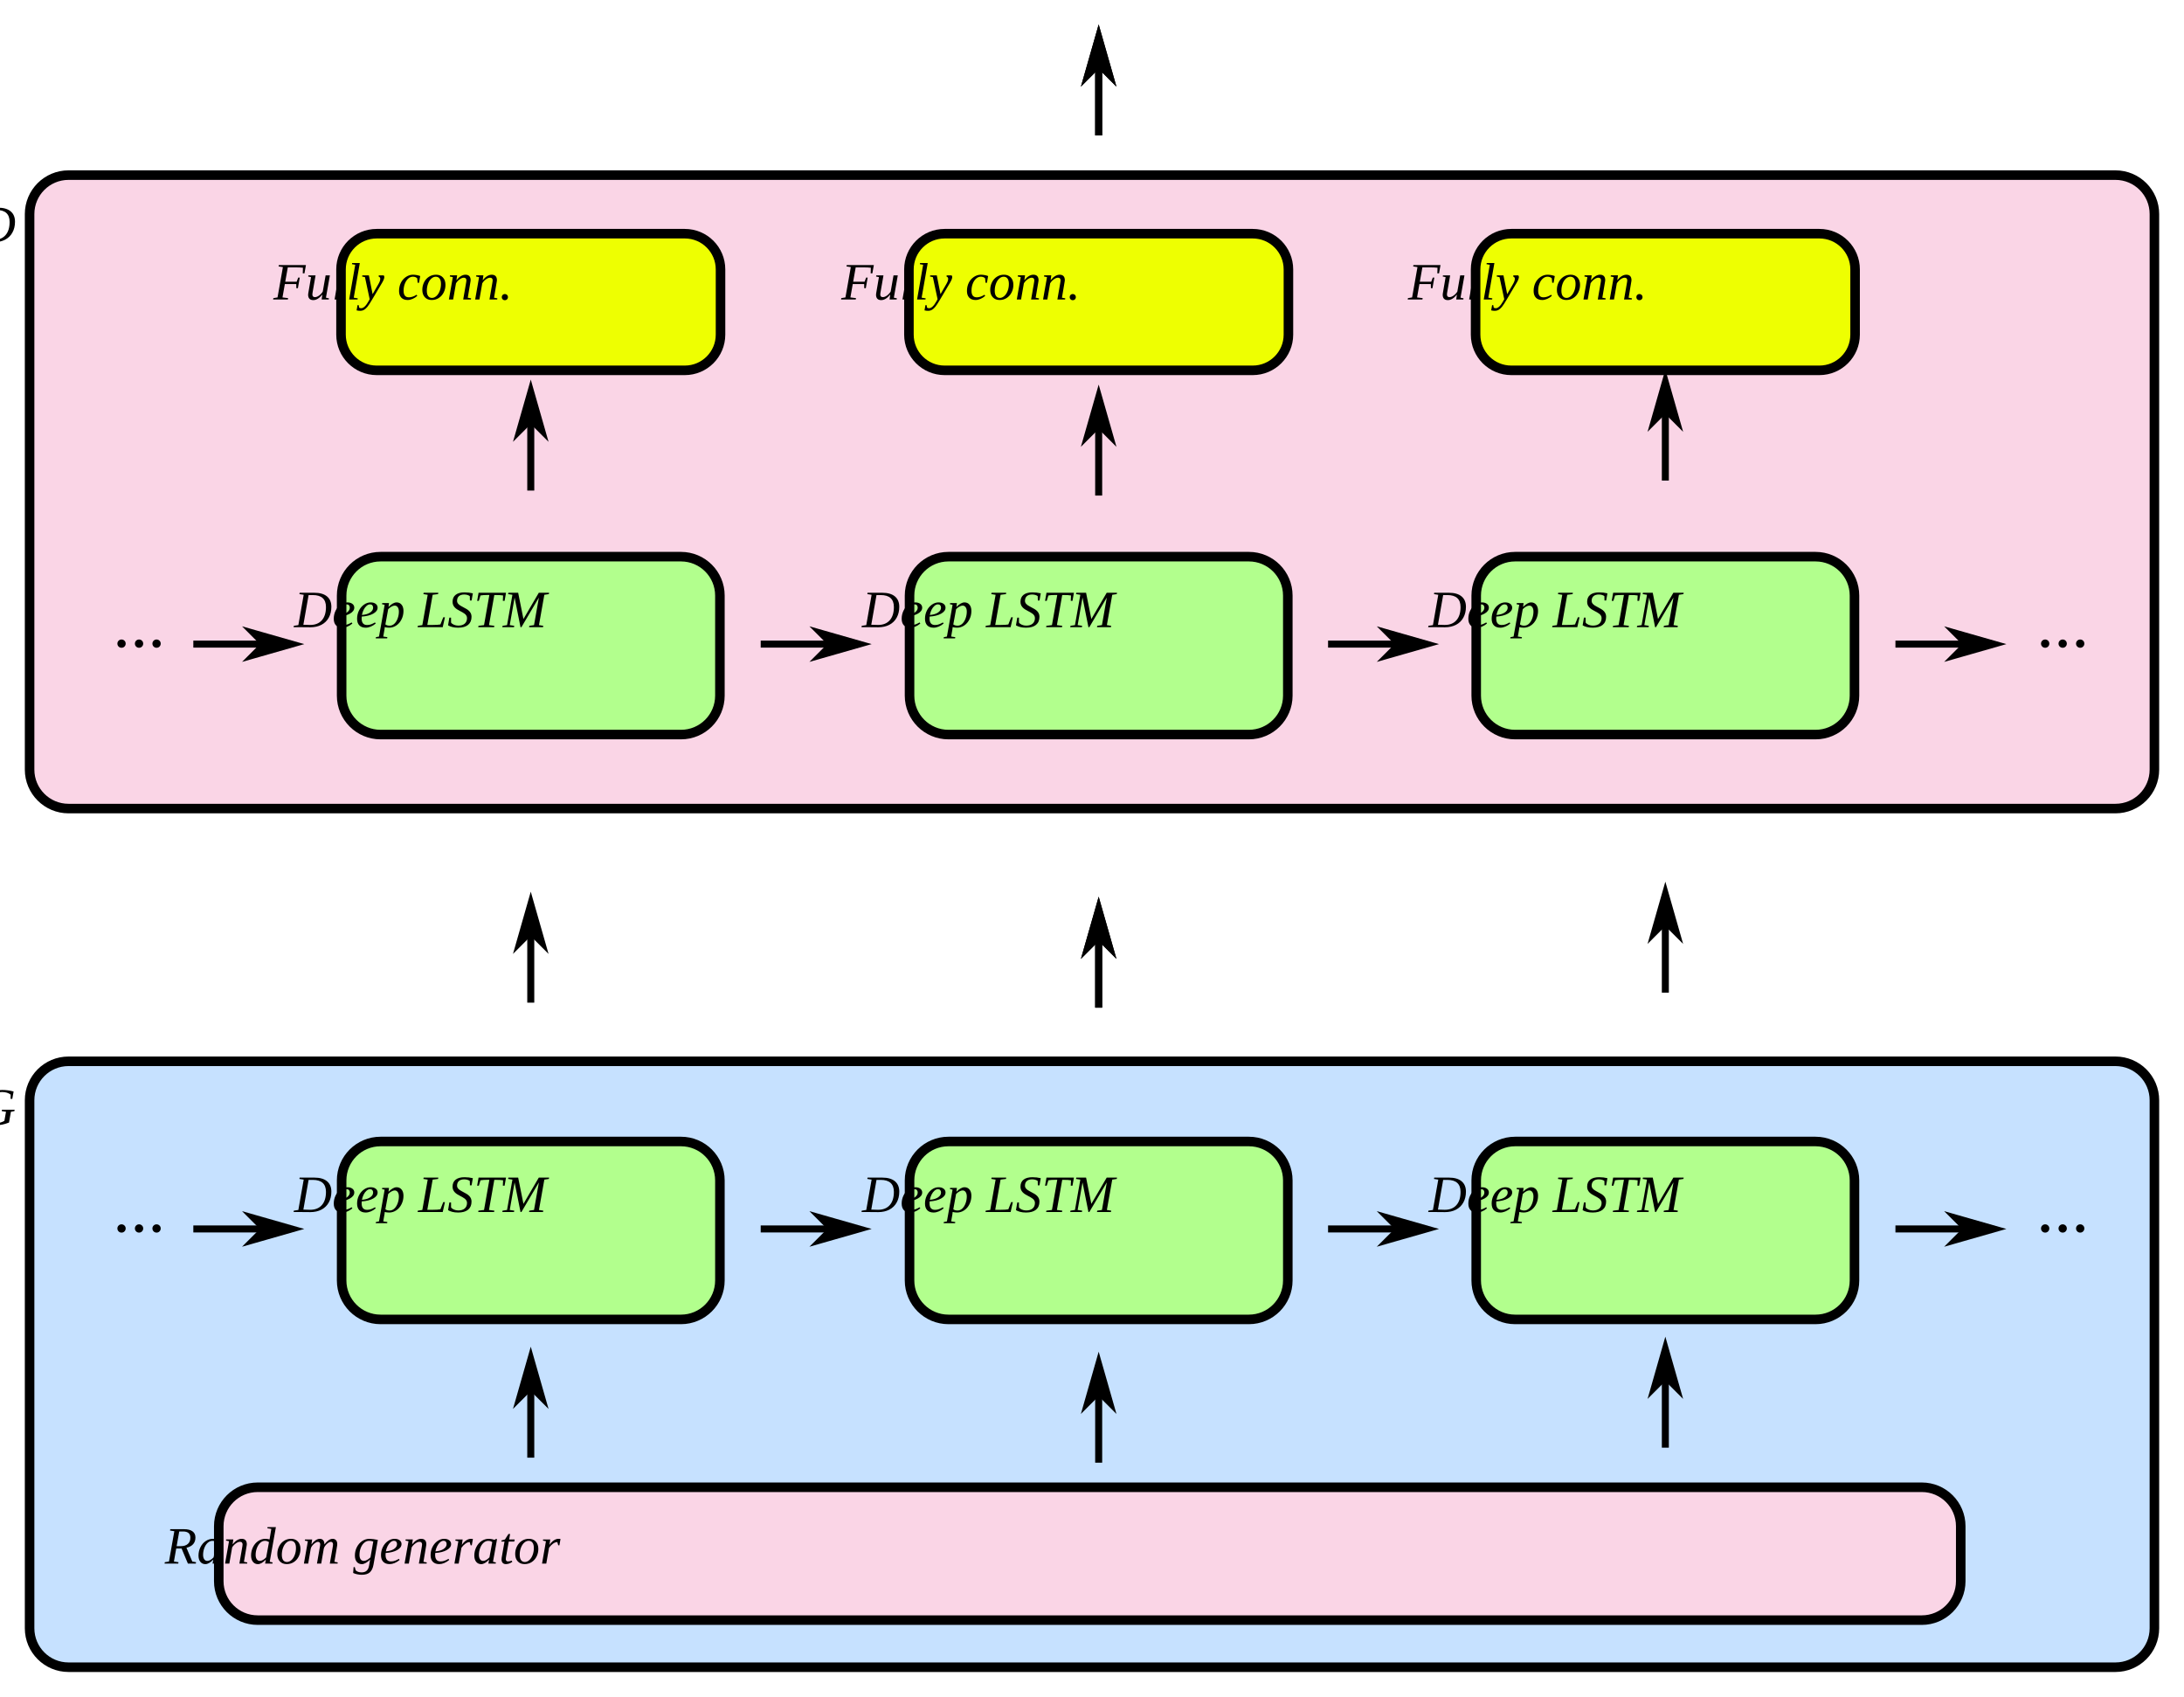
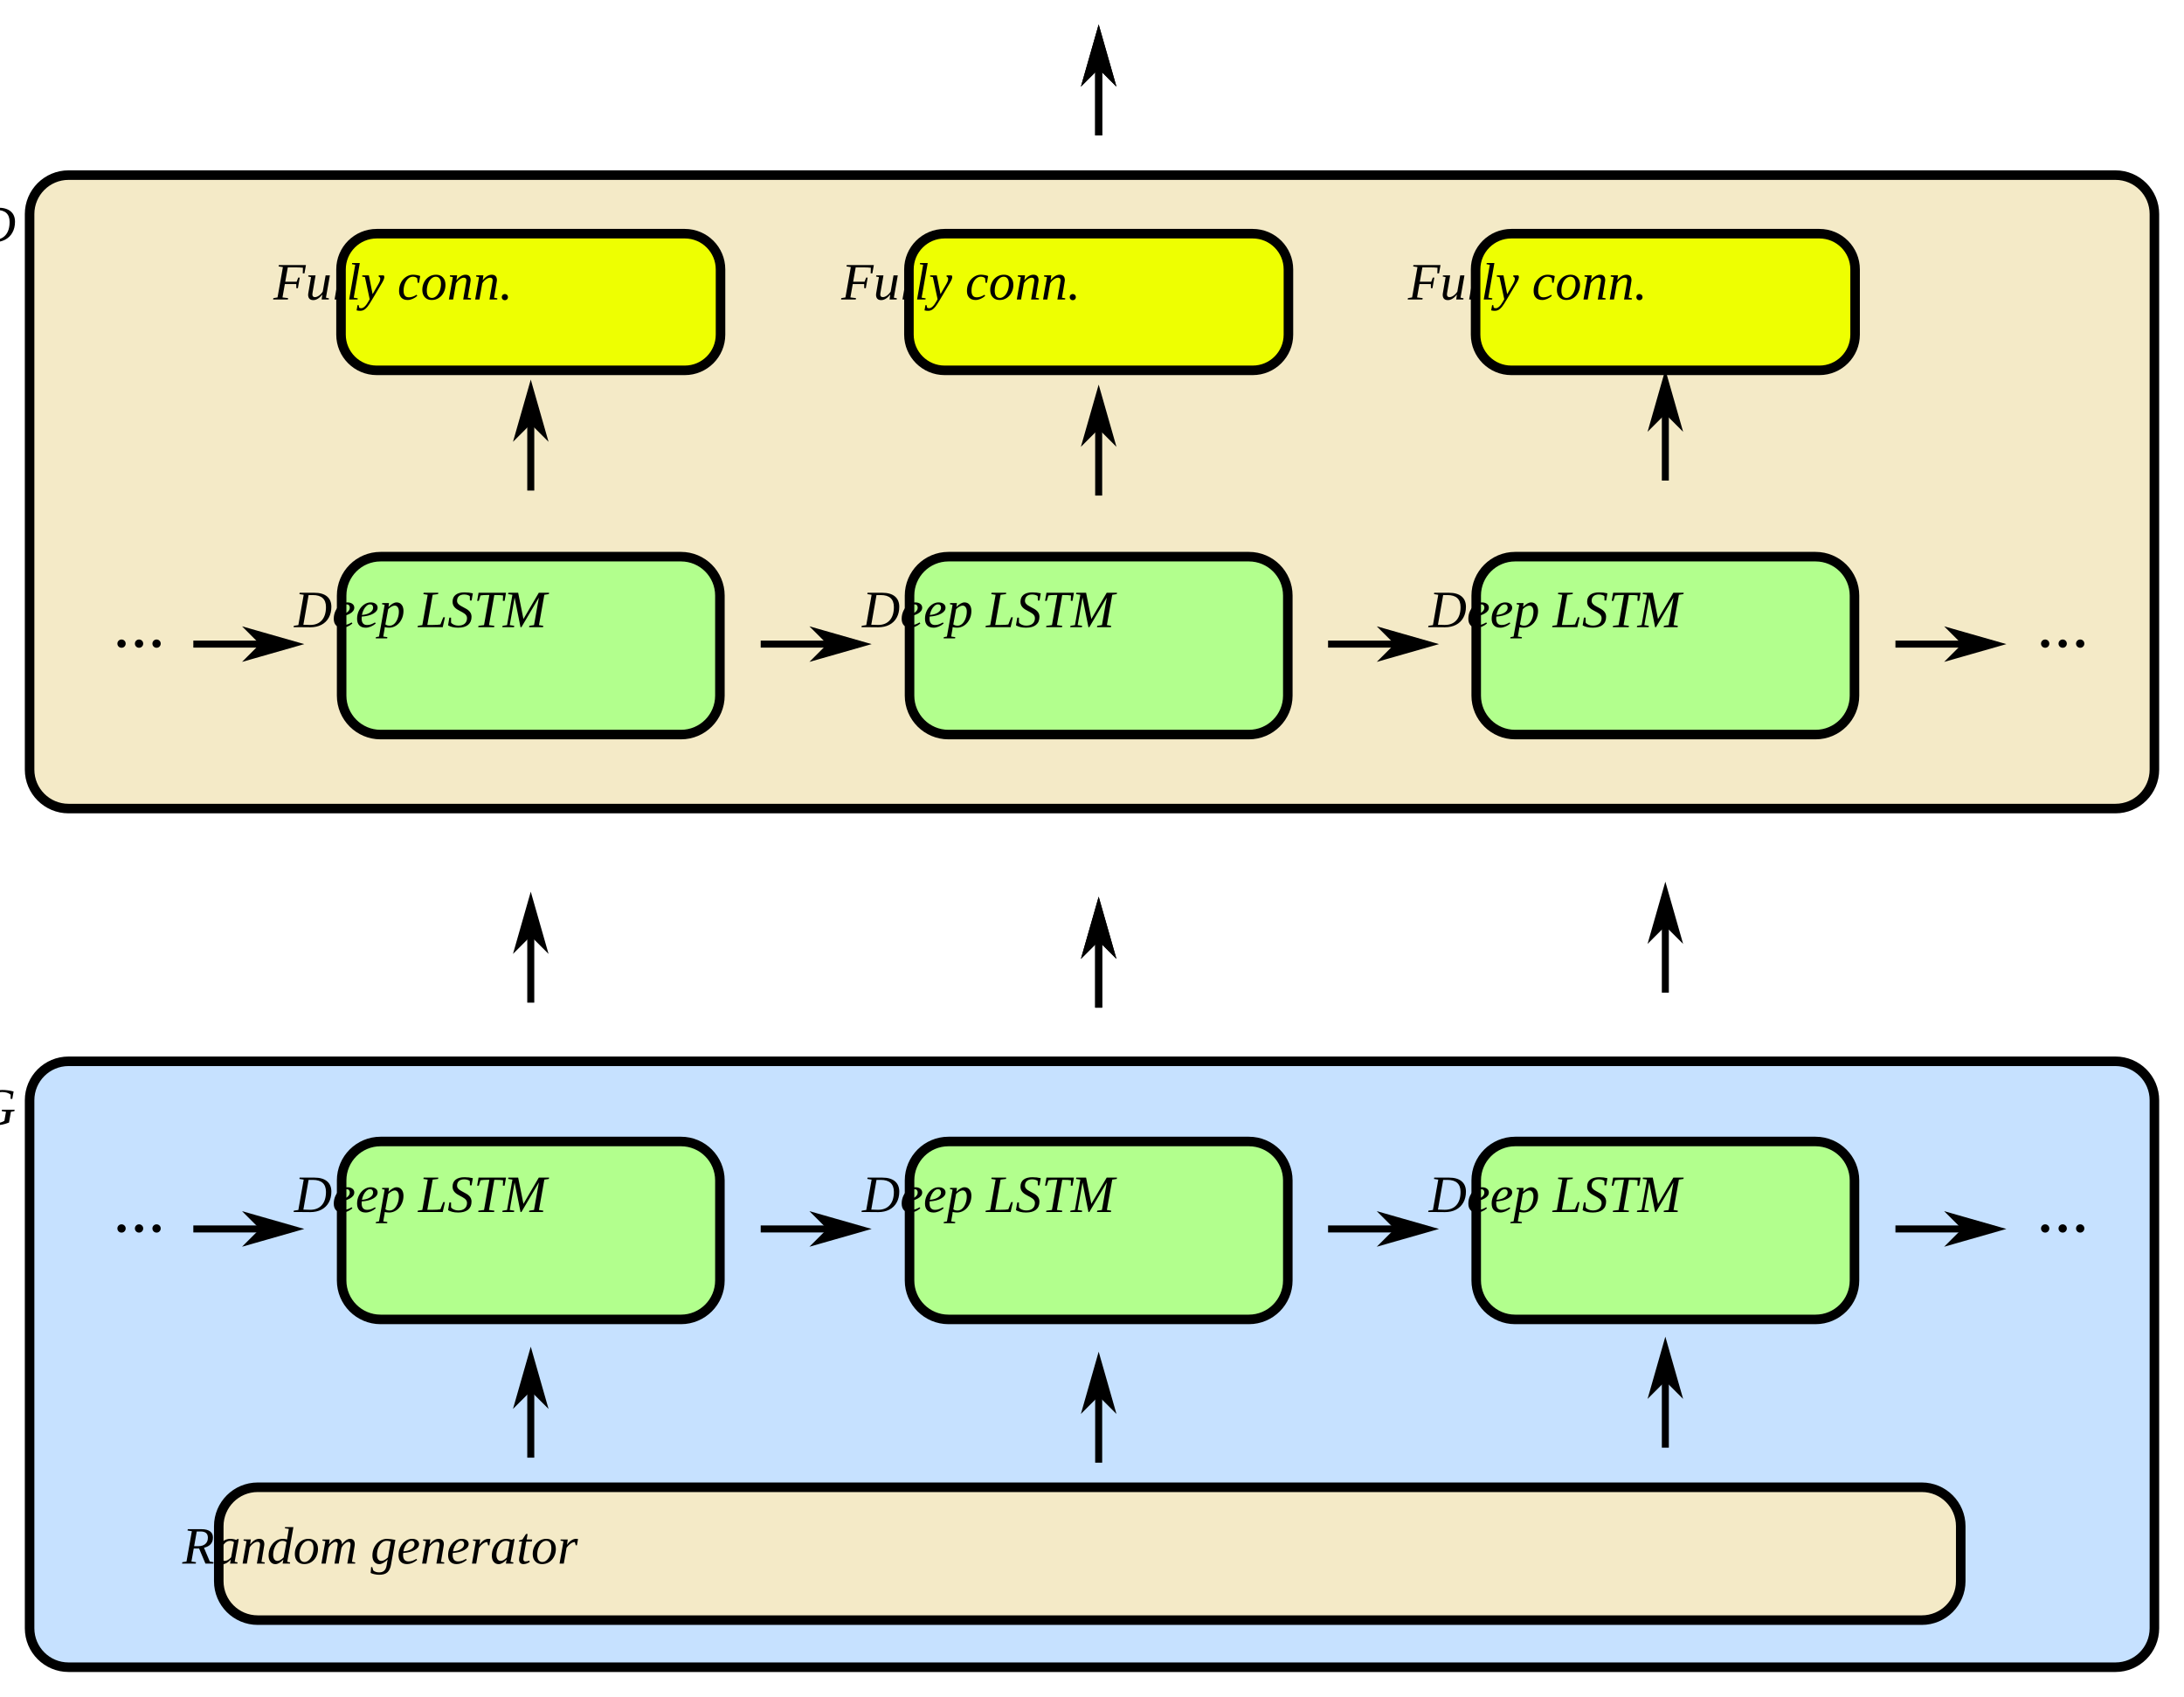
<svg xmlns="http://www.w3.org/2000/svg" width="351.903mm" height="273.329mm" viewBox="0 0 1246.9 968.488" id="svg7037" version="1.1">
  <defs id="defs7039">
    <marker style="overflow:visible" id="marker7081" refX="0" refY="0" orient="auto">
      <path transform="matrix(-0.4,0,0,-0.4,-4,0)" style="fill:#000000;fill-opacity:1;fill-rule:evenodd;stroke:#000000;stroke-width:1pt;stroke-opacity:1" d="M 0,0 5,-5 -12.5,0 5,5 0,0 Z" id="path7083" />
    </marker>
    <marker style="overflow:visible" id="marker6999" refX="0" refY="0" orient="auto">
      <path transform="matrix(-0.4,0,0,-0.4,-4,0)" style="fill:#000000;fill-opacity:1;fill-rule:evenodd;stroke:#000000;stroke-width:1pt;stroke-opacity:1" d="M 0,0 5,-5 -12.5,0 5,5 0,0 Z" id="path7001" />
    </marker>
    <marker orient="auto" refY="0" refX="0" id="marker9947" style="overflow:visible">
      <path id="path9949" d="M 0,0 5,-5 -12.5,0 5,5 0,0 Z" style="fill:#000000;fill-opacity:1;fill-rule:evenodd;stroke:#000000;stroke-width:1pt;stroke-opacity:1" transform="matrix(-0.4,0,0,-0.4,-4,0)" />
    </marker>
    <marker orient="auto" refY="0" refX="0" id="Arrow1Lend" style="overflow:visible">
      <path id="path7602" d="M 0,0 5,-5 -12.5,0 5,5 0,0 Z" style="fill:#000000;fill-opacity:1;fill-rule:evenodd;stroke:#000000;stroke-width:1pt;stroke-opacity:1" transform="matrix(-0.8,0,0,-0.8,-10,0)" />
    </marker>
    <marker orient="auto" refY="0" refX="0" id="Arrow1Mend-4" style="overflow:visible">
      <path id="path7608-1" d="M 0,0 5,-5 -12.5,0 5,5 0,0 Z" style="fill:#000000;fill-opacity:1;fill-rule:evenodd;stroke:#000000;stroke-width:1pt;stroke-opacity:1" transform="matrix(-0.4,0,0,-0.4,-4,0)" />
    </marker>
    <marker orient="auto" refY="0" refX="0" id="Arrow1Mend-4-7" style="overflow:visible">
      <path id="path7608-1-3" d="M 0,0 5,-5 -12.5,0 5,5 0,0 Z" style="fill:#000000;fill-opacity:1;fill-rule:evenodd;stroke:#000000;stroke-width:1pt;stroke-opacity:1" transform="matrix(-0.4,0,0,-0.4,-4,0)" />
    </marker>
    <marker orient="auto" refY="0" refX="0" id="Arrow1Mend-4-0" style="overflow:visible">
      <path id="path7608-1-7" d="M 0,0 5,-5 -12.5,0 5,5 0,0 Z" style="fill:#000000;fill-opacity:1;fill-rule:evenodd;stroke:#000000;stroke-width:1pt;stroke-opacity:1" transform="matrix(-0.4,0,0,-0.4,-4,0)" />
    </marker>
    <marker style="overflow:visible" id="marker8403-5" refX="0" refY="0" orient="auto">
      <path transform="matrix(-0.4,0,0,-0.4,-4,0)" style="fill:#000000;fill-opacity:1;fill-rule:evenodd;stroke:#000000;stroke-width:1pt;stroke-opacity:1" d="M 0,0 5,-5 -12.5,0 5,5 0,0 Z" id="path8405-8" />
    </marker>
    <marker orient="auto" refY="0" refX="0" id="Arrow1Mend-4-7-0" style="overflow:visible">
      <path id="path7608-1-3-1" d="M 0,0 5,-5 -12.5,0 5,5 0,0 Z" style="fill:#000000;fill-opacity:1;fill-rule:evenodd;stroke:#000000;stroke-width:1pt;stroke-opacity:1" transform="matrix(-0.4,0,0,-0.4,-4,0)" />
    </marker>
    <marker style="overflow:visible" id="marker8905-1" refX="0" refY="0" orient="auto">
      <path transform="matrix(-0.4,0,0,-0.4,-4,0)" style="fill:#000000;fill-opacity:1;fill-rule:evenodd;stroke:#000000;stroke-width:1pt;stroke-opacity:1" d="M 0,0 5,-5 -12.5,0 5,5 0,0 Z" id="path8907-2" />
    </marker>
    <marker style="overflow:visible" id="marker8905-7" refX="0" refY="0" orient="auto">
      <path transform="matrix(-0.4,0,0,-0.4,-4,0)" style="fill:#000000;fill-opacity:1;fill-rule:evenodd;stroke:#000000;stroke-width:1pt;stroke-opacity:1" d="M 0,0 5,-5 -12.5,0 5,5 0,0 Z" id="path8907-4" />
    </marker>
    <marker style="overflow:visible" id="marker9363-9" refX="0" refY="0" orient="auto">
      <path transform="matrix(-0.4,0,0,-0.4,-4,0)" style="fill:#000000;fill-opacity:1;fill-rule:evenodd;stroke:#000000;stroke-width:1pt;stroke-opacity:1" d="M 0,0 5,-5 -12.5,0 5,5 0,0 Z" id="path9365-6" />
    </marker>
    <marker style="overflow:visible" id="marker7081-0" refX="0" refY="0" orient="auto">
      <path transform="matrix(-0.4,0,0,-0.4,-4,0)" style="fill:#000000;fill-opacity:1;fill-rule:evenodd;stroke:#000000;stroke-width:1pt;stroke-opacity:1" d="M 0,0 5,-5 -12.5,0 5,5 0,0 Z" id="path7083-3" />
    </marker>
    <marker style="overflow:visible" id="marker7081-4" refX="0" refY="0" orient="auto">
      <path transform="matrix(-0.4,0,0,-0.4,-4,0)" style="fill:#000000;fill-opacity:1;fill-rule:evenodd;stroke:#000000;stroke-width:1pt;stroke-opacity:1" d="M 0,0 5,-5 -12.5,0 5,5 0,0 Z" id="path7083-4" />
    </marker>
    <marker style="overflow:visible" id="marker7081-47" refX="0" refY="0" orient="auto">
      <path transform="matrix(-0.4,0,0,-0.4,-4,0)" style="fill:#000000;fill-opacity:1;fill-rule:evenodd;stroke:#000000;stroke-width:1pt;stroke-opacity:1" d="M 0,0 5,-5 -12.5,0 5,5 0,0 Z" id="path7083-6" />
    </marker>
    <marker style="overflow:visible" id="marker7081-1" refX="0" refY="0" orient="auto">
      <path transform="matrix(-0.4,0,0,-0.4,-4,0)" style="fill:#000000;fill-opacity:1;fill-rule:evenodd;stroke:#000000;stroke-width:1pt;stroke-opacity:1" d="M 0,0 5,-5 -12.5,0 5,5 0,0 Z" id="path7083-7" />
    </marker>
    <marker style="overflow:visible" id="marker7081-9" refX="0" refY="0" orient="auto">
      <path transform="matrix(-0.4,0,0,-0.4,-4,0)" style="fill:#000000;fill-opacity:1;fill-rule:evenodd;stroke:#000000;stroke-width:1pt;stroke-opacity:1" d="M 0,0 5,-5 -12.5,0 5,5 0,0 Z" id="path7083-62" />
    </marker>
    <marker style="overflow:visible" id="marker7081-7" refX="0" refY="0" orient="auto">
      <path transform="matrix(-0.4,0,0,-0.4,-4,0)" style="fill:#000000;fill-opacity:1;fill-rule:evenodd;stroke:#000000;stroke-width:1pt;stroke-opacity:1" d="M 0,0 5,-5 -12.5,0 5,5 0,0 Z" id="path7083-8" />
    </marker>
    <marker style="overflow:visible" id="marker7081-41" refX="0" refY="0" orient="auto">
      <path transform="matrix(-0.4,0,0,-0.4,-4,0)" style="fill:#000000;fill-opacity:1;fill-rule:evenodd;stroke:#000000;stroke-width:1pt;stroke-opacity:1" d="M 0,0 5,-5 -12.5,0 5,5 0,0 Z" id="path7083-85" />
    </marker>
    <marker style="overflow:visible" id="marker7081-41-7" refX="0" refY="0" orient="auto">
      <path transform="matrix(-0.4,0,0,-0.4,-4,0)" style="fill:#000000;fill-opacity:1;fill-rule:evenodd;stroke:#000000;stroke-width:1pt;stroke-opacity:1" d="M 0,0 5,-5 -12.5,0 5,5 0,0 Z" id="path7083-85-5" />
    </marker>
    <marker style="overflow:visible" id="marker7081-1-3" refX="0" refY="0" orient="auto">
      <path transform="matrix(-0.4,0,0,-0.4,-4,0)" style="fill:#000000;fill-opacity:1;fill-rule:evenodd;stroke:#000000;stroke-width:1pt;stroke-opacity:1" d="M 0,0 5,-5 -12.5,0 5,5 0,0 Z" id="path7083-7-8" />
    </marker>
    <marker style="overflow:visible" id="marker7081-47-8" refX="0" refY="0" orient="auto">
      <path transform="matrix(-0.4,0,0,-0.4,-4,0)" style="fill:#000000;fill-opacity:1;fill-rule:evenodd;stroke:#000000;stroke-width:1pt;stroke-opacity:1" d="M 0,0 5,-5 -12.5,0 5,5 0,0 Z" id="path7083-6-3" />
    </marker>
    <marker style="overflow:visible" id="marker7081-4-1" refX="0" refY="0" orient="auto">
      <path transform="matrix(-0.4,0,0,-0.4,-4,0)" style="fill:#000000;fill-opacity:1;fill-rule:evenodd;stroke:#000000;stroke-width:1pt;stroke-opacity:1" d="M 0,0 5,-5 -12.5,0 5,5 0,0 Z" id="path7083-4-8" />
    </marker>
    <marker style="overflow:visible" id="marker7081-41-3" refX="0" refY="0" orient="auto">
      <path transform="matrix(-0.4,0,0,-0.4,-4,0)" style="fill:#000000;fill-opacity:1;fill-rule:evenodd;stroke:#000000;stroke-width:1pt;stroke-opacity:1" d="M 0,0 5,-5 -12.5,0 5,5 0,0 Z" id="path7083-85-3" />
    </marker>
    <marker style="overflow:visible" id="marker7081-1-8" refX="0" refY="0" orient="auto">
      <path transform="matrix(-0.4,0,0,-0.4,-4,0)" style="fill:#000000;fill-opacity:1;fill-rule:evenodd;stroke:#000000;stroke-width:1pt;stroke-opacity:1" d="M 0,0 5,-5 -12.5,0 5,5 0,0 Z" id="path7083-7-6" />
    </marker>
    <marker style="overflow:visible" id="marker7081-47-0" refX="0" refY="0" orient="auto">
      <path transform="matrix(-0.4,0,0,-0.4,-4,0)" style="fill:#000000;fill-opacity:1;fill-rule:evenodd;stroke:#000000;stroke-width:1pt;stroke-opacity:1" d="M 0,0 5,-5 -12.5,0 5,5 0,0 Z" id="path7083-6-4" />
    </marker>
    <marker style="overflow:visible" id="marker7081-4-8" refX="0" refY="0" orient="auto">
      <path transform="matrix(-0.4,0,0,-0.4,-4,0)" style="fill:#000000;fill-opacity:1;fill-rule:evenodd;stroke:#000000;stroke-width:1pt;stroke-opacity:1" d="M 0,0 5,-5 -12.5,0 5,5 0,0 Z" id="path7083-4-88" />
    </marker>
    <marker style="overflow:visible" id="marker7081-3" refX="0" refY="0" orient="auto">
      <path transform="matrix(-0.4,0,0,-0.4,-4,0)" style="fill:#000000;fill-opacity:1;fill-rule:evenodd;stroke:#000000;stroke-width:1pt;stroke-opacity:1" d="M 0,0 5,-5 -12.5,0 5,5 0,0 Z" id="path7083-0" />
    </marker>
    <marker style="overflow:visible" id="marker7081-92" refX="0" refY="0" orient="auto">
      <path transform="matrix(-0.4,0,0,-0.4,-4,0)" style="fill:#000000;fill-opacity:1;fill-rule:evenodd;stroke:#000000;stroke-width:1pt;stroke-opacity:1" d="M 0,0 5,-5 -12.5,0 5,5 0,0 Z" id="path7083-5" />
    </marker>
    <marker style="overflow:visible" id="marker7081-5" refX="0" refY="0" orient="auto">
      <path transform="matrix(-0.4,0,0,-0.4,-4,0)" style="fill:#000000;fill-opacity:1;fill-rule:evenodd;stroke:#000000;stroke-width:1pt;stroke-opacity:1" d="M 0,0 5,-5 -12.5,0 5,5 0,0 Z" id="path7083-9" />
    </marker>
    <marker style="overflow:visible" id="marker7081-5-9" refX="0" refY="0" orient="auto">
      <path transform="matrix(-0.4,0,0,-0.4,-4,0)" style="fill:#000000;fill-opacity:1;fill-rule:evenodd;stroke:#000000;stroke-width:1pt;stroke-opacity:1" d="M 0,0 5,-5 -12.5,0 5,5 0,0 Z" id="path7083-9-2" />
    </marker>
    <marker style="overflow:visible" id="marker7081-41-4" refX="0" refY="0" orient="auto">
      <path transform="matrix(-0.4,0,0,-0.4,-4,0)" style="fill:#000000;fill-opacity:1;fill-rule:evenodd;stroke:#000000;stroke-width:1pt;stroke-opacity:1" d="M 0,0 5,-5 -12.5,0 5,5 0,0 Z" id="path7083-85-7" />
    </marker>
    <marker style="overflow:visible" id="marker7081-1-7" refX="0" refY="0" orient="auto">
      <path transform="matrix(-0.4,0,0,-0.4,-4,0)" style="fill:#000000;fill-opacity:1;fill-rule:evenodd;stroke:#000000;stroke-width:1pt;stroke-opacity:1" d="M 0,0 5,-5 -12.5,0 5,5 0,0 Z" id="path7083-7-5" />
    </marker>
    <marker style="overflow:visible" id="marker7081-47-4" refX="0" refY="0" orient="auto">
      <path transform="matrix(-0.4,0,0,-0.4,-4,0)" style="fill:#000000;fill-opacity:1;fill-rule:evenodd;stroke:#000000;stroke-width:1pt;stroke-opacity:1" d="M 0,0 5,-5 -12.5,0 5,5 0,0 Z" id="path7083-6-8" />
    </marker>
    <marker style="overflow:visible" id="marker7081-4-12" refX="0" refY="0" orient="auto">
      <path transform="matrix(-0.4,0,0,-0.4,-4,0)" style="fill:#000000;fill-opacity:1;fill-rule:evenodd;stroke:#000000;stroke-width:1pt;stroke-opacity:1" d="M 0,0 5,-5 -12.5,0 5,5 0,0 Z" id="path7083-4-89" />
    </marker>
    <marker style="overflow:visible" id="marker7081-4-1-3" refX="0" refY="0" orient="auto">
      <path transform="matrix(-0.4,0,0,-0.4,-4,0)" style="fill:#000000;fill-opacity:1;fill-rule:evenodd;stroke:#000000;stroke-width:1pt;stroke-opacity:1" d="M 0,0 5,-5 -12.5,0 5,5 0,0 Z" id="path7083-4-8-6" />
    </marker>
    <marker style="overflow:visible" id="marker7081-47-8-7" refX="0" refY="0" orient="auto">
      <path transform="matrix(-0.4,0,0,-0.4,-4,0)" style="fill:#000000;fill-opacity:1;fill-rule:evenodd;stroke:#000000;stroke-width:1pt;stroke-opacity:1" d="M 0,0 5,-5 -12.5,0 5,5 0,0 Z" id="path7083-6-3-5" />
    </marker>
    <marker style="overflow:visible" id="marker7081-1-3-3" refX="0" refY="0" orient="auto">
      <path transform="matrix(-0.4,0,0,-0.4,-4,0)" style="fill:#000000;fill-opacity:1;fill-rule:evenodd;stroke:#000000;stroke-width:1pt;stroke-opacity:1" d="M 0,0 5,-5 -12.5,0 5,5 0,0 Z" id="path7083-7-8-5" />
    </marker>
    <marker style="overflow:visible" id="marker7081-41-7-6" refX="0" refY="0" orient="auto">
      <path transform="matrix(-0.4,0,0,-0.4,-4,0)" style="fill:#000000;fill-opacity:1;fill-rule:evenodd;stroke:#000000;stroke-width:1pt;stroke-opacity:1" d="M 0,0 5,-5 -12.5,0 5,5 0,0 Z" id="path7083-85-5-2" />
    </marker>
    <marker style="overflow:visible" id="marker7081-4-8-9" refX="0" refY="0" orient="auto">
      <path transform="matrix(-0.4,0,0,-0.4,-4,0)" style="fill:#000000;fill-opacity:1;fill-rule:evenodd;stroke:#000000;stroke-width:1pt;stroke-opacity:1" d="M 0,0 5,-5 -12.5,0 5,5 0,0 Z" id="path7083-4-88-1" />
    </marker>
    <marker style="overflow:visible" id="marker7081-47-0-2" refX="0" refY="0" orient="auto">
      <path transform="matrix(-0.4,0,0,-0.4,-4,0)" style="fill:#000000;fill-opacity:1;fill-rule:evenodd;stroke:#000000;stroke-width:1pt;stroke-opacity:1" d="M 0,0 5,-5 -12.5,0 5,5 0,0 Z" id="path7083-6-4-7" />
    </marker>
    <marker style="overflow:visible" id="marker7081-1-8-0" refX="0" refY="0" orient="auto">
      <path transform="matrix(-0.4,0,0,-0.4,-4,0)" style="fill:#000000;fill-opacity:1;fill-rule:evenodd;stroke:#000000;stroke-width:1pt;stroke-opacity:1" d="M 0,0 5,-5 -12.5,0 5,5 0,0 Z" id="path7083-7-6-9" />
    </marker>
    <marker style="overflow:visible" id="marker7081-41-3-3" refX="0" refY="0" orient="auto">
      <path transform="matrix(-0.4,0,0,-0.4,-4,0)" style="fill:#000000;fill-opacity:1;fill-rule:evenodd;stroke:#000000;stroke-width:1pt;stroke-opacity:1" d="M 0,0 5,-5 -12.5,0 5,5 0,0 Z" id="path7083-85-3-6" />
    </marker>
    <marker style="overflow:visible" id="marker7081-4-0" refX="0" refY="0" orient="auto">
      <path transform="matrix(-0.4,0,0,-0.4,-4,0)" style="fill:#000000;fill-opacity:1;fill-rule:evenodd;stroke:#000000;stroke-width:1pt;stroke-opacity:1" d="M 0,0 5,-5 -12.5,0 5,5 0,0 Z" id="path7083-4-6" />
    </marker>
    <marker style="overflow:visible" id="marker7081-47-2" refX="0" refY="0" orient="auto">
      <path transform="matrix(-0.4,0,0,-0.4,-4,0)" style="fill:#000000;fill-opacity:1;fill-rule:evenodd;stroke:#000000;stroke-width:1pt;stroke-opacity:1" d="M 0,0 5,-5 -12.5,0 5,5 0,0 Z" id="path7083-6-6" />
    </marker>
    <marker style="overflow:visible" id="marker7081-1-1" refX="0" refY="0" orient="auto">
      <path transform="matrix(-0.4,0,0,-0.4,-4,0)" style="fill:#000000;fill-opacity:1;fill-rule:evenodd;stroke:#000000;stroke-width:1pt;stroke-opacity:1" d="M 0,0 5,-5 -12.5,0 5,5 0,0 Z" id="path7083-7-87" />
    </marker>
    <marker style="overflow:visible" id="marker7081-41-9" refX="0" refY="0" orient="auto">
      <path transform="matrix(-0.4,0,0,-0.4,-4,0)" style="fill:#000000;fill-opacity:1;fill-rule:evenodd;stroke:#000000;stroke-width:1pt;stroke-opacity:1" d="M 0,0 5,-5 -12.5,0 5,5 0,0 Z" id="path7083-85-2" />
    </marker>
    <marker style="overflow:visible" id="marker7081-92-0" refX="0" refY="0" orient="auto">
      <path transform="matrix(-0.4,0,0,-0.4,-4,0)" style="fill:#000000;fill-opacity:1;fill-rule:evenodd;stroke:#000000;stroke-width:1pt;stroke-opacity:1" d="M 0,0 5,-5 -12.5,0 5,5 0,0 Z" id="path7083-5-2" />
    </marker>
    <marker style="overflow:visible" id="marker7081-5-9-3" refX="0" refY="0" orient="auto">
      <path transform="matrix(-0.4,0,0,-0.4,-4,0)" style="fill:#000000;fill-opacity:1;fill-rule:evenodd;stroke:#000000;stroke-width:1pt;stroke-opacity:1" d="M 0,0 5,-5 -12.5,0 5,5 0,0 Z" id="path7083-9-2-7" />
    </marker>
    <marker style="overflow:visible" id="marker7081-5-5" refX="0" refY="0" orient="auto">
      <path transform="matrix(-0.4,0,0,-0.4,-4,0)" style="fill:#000000;fill-opacity:1;fill-rule:evenodd;stroke:#000000;stroke-width:1pt;stroke-opacity:1" d="M 0,0 5,-5 -12.5,0 5,5 0,0 Z" id="path7083-9-9" />
    </marker>
    <marker style="overflow:visible" id="marker7081-3-2" refX="0" refY="0" orient="auto">
      <path transform="matrix(-0.4,0,0,-0.4,-4,0)" style="fill:#000000;fill-opacity:1;fill-rule:evenodd;stroke:#000000;stroke-width:1pt;stroke-opacity:1" d="M 0,0 5,-5 -12.5,0 5,5 0,0 Z" id="path7083-0-2" />
    </marker>
    <marker style="overflow:visible" id="marker7081-41-4-8" refX="0" refY="0" orient="auto">
      <path transform="matrix(-0.4,0,0,-0.4,-4,0)" style="fill:#000000;fill-opacity:1;fill-rule:evenodd;stroke:#000000;stroke-width:1pt;stroke-opacity:1" d="M 0,0 5,-5 -12.5,0 5,5 0,0 Z" id="path7083-85-7-9" />
    </marker>
    <marker style="overflow:visible" id="marker7081-1-7-7" refX="0" refY="0" orient="auto">
      <path transform="matrix(-0.4,0,0,-0.4,-4,0)" style="fill:#000000;fill-opacity:1;fill-rule:evenodd;stroke:#000000;stroke-width:1pt;stroke-opacity:1" d="M 0,0 5,-5 -12.5,0 5,5 0,0 Z" id="path7083-7-5-3" />
    </marker>
    <marker style="overflow:visible" id="marker7081-47-4-6" refX="0" refY="0" orient="auto">
      <path transform="matrix(-0.4,0,0,-0.4,-4,0)" style="fill:#000000;fill-opacity:1;fill-rule:evenodd;stroke:#000000;stroke-width:1pt;stroke-opacity:1" d="M 0,0 5,-5 -12.5,0 5,5 0,0 Z" id="path7083-6-8-1" />
    </marker>
    <marker style="overflow:visible" id="marker7081-4-12-2" refX="0" refY="0" orient="auto">
      <path transform="matrix(-0.4,0,0,-0.4,-4,0)" style="fill:#000000;fill-opacity:1;fill-rule:evenodd;stroke:#000000;stroke-width:1pt;stroke-opacity:1" d="M 0,0 5,-5 -12.5,0 5,5 0,0 Z" id="path7083-4-89-9" />
    </marker>
    <marker style="overflow:visible" id="marker7081-4-8-5" refX="0" refY="0" orient="auto">
      <path transform="matrix(-0.4,0,0,-0.4,-4,0)" style="fill:#000000;fill-opacity:1;fill-rule:evenodd;stroke:#000000;stroke-width:1pt;stroke-opacity:1" d="M 0,0 5,-5 -12.5,0 5,5 0,0 Z" id="path7083-4-88-9" />
    </marker>
    <marker style="overflow:visible" id="marker7081-4-8-4" refX="0" refY="0" orient="auto">
      <path transform="matrix(-0.4,0,0,-0.4,-4,0)" style="fill:#000000;fill-opacity:1;fill-rule:evenodd;stroke:#000000;stroke-width:1pt;stroke-opacity:1" d="M 0,0 5,-5 -12.5,0 5,5 0,0 Z" id="path7083-4-88-8" />
    </marker>
    <marker style="overflow:visible" id="marker7081-4-8-0" refX="0" refY="0" orient="auto">
      <path transform="matrix(-0.4,0,0,-0.4,-4,0)" style="fill:#000000;fill-opacity:1;fill-rule:evenodd;stroke:#000000;stroke-width:1pt;stroke-opacity:1" d="M 0,0 5,-5 -12.5,0 5,5 0,0 Z" id="path7083-4-88-4" />
    </marker>
    <marker style="overflow:visible" id="marker7081-47-0-6" refX="0" refY="0" orient="auto">
      <path transform="matrix(-0.4,0,0,-0.4,-4,0)" style="fill:#000000;fill-opacity:1;fill-rule:evenodd;stroke:#000000;stroke-width:1pt;stroke-opacity:1" d="M 0,0 5,-5 -12.5,0 5,5 0,0 Z" id="path7083-6-4-3" />
    </marker>
    <marker style="overflow:visible" id="marker7081-1-8-1" refX="0" refY="0" orient="auto">
      <path transform="matrix(-0.4,0,0,-0.4,-4,0)" style="fill:#000000;fill-opacity:1;fill-rule:evenodd;stroke:#000000;stroke-width:1pt;stroke-opacity:1" d="M 0,0 5,-5 -12.5,0 5,5 0,0 Z" id="path7083-7-6-7" />
    </marker>
    <marker style="overflow:visible" id="marker7081-41-3-5" refX="0" refY="0" orient="auto">
      <path transform="matrix(-0.4,0,0,-0.4,-4,0)" style="fill:#000000;fill-opacity:1;fill-rule:evenodd;stroke:#000000;stroke-width:1pt;stroke-opacity:1" d="M 0,0 5,-5 -12.5,0 5,5 0,0 Z" id="path7083-85-3-9" />
    </marker>
    <marker style="overflow:visible" id="marker7081-4-8-8" refX="0" refY="0" orient="auto">
      <path transform="matrix(-0.4,0,0,-0.4,-4,0)" style="fill:#000000;fill-opacity:1;fill-rule:evenodd;stroke:#000000;stroke-width:1pt;stroke-opacity:1" d="M 0,0 5,-5 -12.5,0 5,5 0,0 Z" id="path7083-4-88-5" />
    </marker>
    <marker style="overflow:visible" id="marker7081-4-8-5-9" refX="0" refY="0" orient="auto">
      <path transform="matrix(-0.4,0,0,-0.4,-4,0)" style="fill:#000000;fill-opacity:1;fill-rule:evenodd;stroke:#000000;stroke-width:1pt;stroke-opacity:1" d="M 0,0 5,-5 -12.5,0 5,5 0,0 Z" id="path7083-4-88-9-7" />
    </marker>
    <marker style="overflow:visible" id="marker7081-4-8-4-5" refX="0" refY="0" orient="auto">
      <path transform="matrix(-0.4,0,0,-0.4,-4,0)" style="fill:#000000;fill-opacity:1;fill-rule:evenodd;stroke:#000000;stroke-width:1pt;stroke-opacity:1" d="M 0,0 5,-5 -12.5,0 5,5 0,0 Z" id="path7083-4-88-8-3" />
    </marker>
    <marker style="overflow:visible" id="marker7081-4-8-0-8" refX="0" refY="0" orient="auto">
      <path transform="matrix(-0.4,0,0,-0.4,-4,0)" style="fill:#000000;fill-opacity:1;fill-rule:evenodd;stroke:#000000;stroke-width:1pt;stroke-opacity:1" d="M 0,0 5,-5 -12.5,0 5,5 0,0 Z" id="path7083-4-88-4-8" />
    </marker>
    <marker style="overflow:visible" id="marker7081-47-0-6-2" refX="0" refY="0" orient="auto">
      <path transform="matrix(-0.4,0,0,-0.4,-4,0)" style="fill:#000000;fill-opacity:1;fill-rule:evenodd;stroke:#000000;stroke-width:1pt;stroke-opacity:1" d="M 0,0 5,-5 -12.5,0 5,5 0,0 Z" id="path7083-6-4-3-5" />
    </marker>
    <marker style="overflow:visible" id="marker7081-1-8-1-4" refX="0" refY="0" orient="auto">
      <path transform="matrix(-0.4,0,0,-0.4,-4,0)" style="fill:#000000;fill-opacity:1;fill-rule:evenodd;stroke:#000000;stroke-width:1pt;stroke-opacity:1" d="M 0,0 5,-5 -12.5,0 5,5 0,0 Z" id="path7083-7-6-7-0" />
    </marker>
    <marker style="overflow:visible" id="marker7081-41-3-5-5" refX="0" refY="0" orient="auto">
      <path transform="matrix(-0.4,0,0,-0.4,-4,0)" style="fill:#000000;fill-opacity:1;fill-rule:evenodd;stroke:#000000;stroke-width:1pt;stroke-opacity:1" d="M 0,0 5,-5 -12.5,0 5,5 0,0 Z" id="path7083-85-3-9-9" />
    </marker>
  </defs>
  <g id="layer1" transform="translate(-58.13807,55.21999)">
    <g transform="translate(130.2404,-0.5050763)" id="g3734-2">
      <g id="g3884">
        <rect ry="22.223" y="551.042" x="-55.205" height="345.833" width="1213.106" id="rect11879" style="opacity:1;fill:#c6e1ff;fill-opacity:1;stroke:#000000;stroke-width:5.448;stroke-linejoin:round;stroke-miterlimit:21.8;stroke-dasharray:none;stroke-dashoffset:0;stroke-opacity:1" />
-         <rect style="opacity:1;fill:#fad5e6;fill-opacity:1;stroke:#000000;stroke-width:5.448;stroke-linejoin:round;stroke-miterlimit:21.8;stroke-dasharray:none;stroke-dashoffset:0;stroke-opacity:1" id="rect7587-6-2-9-1" width="1213.106" height="361.548" x="-55.205" y="45.238" ry="22.223" />
+         <rect style="opacity:1;fill:#f4eac7;fill-opacity:1;stroke:#000000;stroke-width:5.448;stroke-linejoin:round;stroke-miterlimit:21.8;stroke-dasharray:none;stroke-dashoffset:0;stroke-opacity:1" id="rect7587-6-2-9-1" width="1213.106" height="361.548" x="-55.205" y="45.238" ry="22.223" />
        <rect ry="22.223" y="596.812" x="122.946" height="101.548" width="215.963" id="rect11889" style="opacity:1;fill:#b2ff8d;fill-opacity:1;stroke:#000000;stroke-width:5.448;stroke-linejoin:round;stroke-miterlimit:21.8;stroke-dasharray:none;stroke-dashoffset:0;stroke-opacity:1" />
        <text id="text11891" y="637.057" x="214.744" style="font-style:normal;font-weight:normal;font-size:40px;line-height:125%;font-family:sans-serif;letter-spacing:0px;word-spacing:0px;fill:#000000;fill-opacity:1;stroke:none;stroke-width:1px;stroke-linecap:butt;stroke-linejoin:miter;stroke-opacity:1" xml:space="preserve">
          <tspan id="tspan11893" style="font-style:italic;font-variant:normal;font-weight:normal;font-stretch:normal;font-size:30px;font-family:'Times New Roman';-inkscape-font-specification:'Times New Roman, Italic';text-align:center;text-anchor:middle;fill:#000000;fill-opacity:1" y="637.057" x="214.744">Deep LSTM</tspan>
        </text>
        <rect ry="22.223" y="596.812" x="447.178" height="101.548" width="215.963" id="rect11897" style="opacity:1;fill:#b2ff8d;fill-opacity:1;stroke:#000000;stroke-width:5.448;stroke-linejoin:round;stroke-miterlimit:21.8;stroke-dasharray:none;stroke-dashoffset:0;stroke-opacity:1" />
        <text id="text11899" y="637.057" x="538.976" style="font-style:normal;font-weight:normal;font-size:40px;line-height:125%;font-family:sans-serif;letter-spacing:0px;word-spacing:0px;fill:#000000;fill-opacity:1;stroke:none;stroke-width:1px;stroke-linecap:butt;stroke-linejoin:miter;stroke-opacity:1" xml:space="preserve">
          <tspan id="tspan11901" style="font-style:italic;font-variant:normal;font-weight:normal;font-stretch:normal;font-size:30px;font-family:'Times New Roman';-inkscape-font-specification:'Times New Roman, Italic';text-align:center;text-anchor:middle;fill:#000000;fill-opacity:1" y="637.057" x="538.976">Deep LSTM</tspan>
        </text>
        <rect ry="22.223" y="596.812" x="770.704" height="101.548" width="215.963" id="rect11905" style="opacity:1;fill:#b2ff8d;fill-opacity:1;stroke:#000000;stroke-width:5.448;stroke-linejoin:round;stroke-miterlimit:21.8;stroke-dasharray:none;stroke-dashoffset:0;stroke-opacity:1" />
        <text id="text11907" y="637.057" x="862.502" style="font-style:normal;font-weight:normal;font-size:40px;line-height:125%;font-family:sans-serif;letter-spacing:0px;word-spacing:0px;fill:#000000;fill-opacity:1;stroke:none;stroke-width:1px;stroke-linecap:butt;stroke-linejoin:miter;stroke-opacity:1" xml:space="preserve">
          <tspan id="tspan11909" style="font-style:italic;font-variant:normal;font-weight:normal;font-stretch:normal;font-size:30px;font-family:'Times New Roman';-inkscape-font-specification:'Times New Roman, Italic';text-align:center;text-anchor:middle;fill:#000000;fill-opacity:1" y="637.057" x="862.502">Deep LSTM</tspan>
        </text>
        <rect ry="22.223" y="263.008" x="122.946" height="101.548" width="215.963" id="rect11961" style="opacity:1;fill:#b2ff8d;fill-opacity:1;stroke:#000000;stroke-width:5.448;stroke-linejoin:round;stroke-miterlimit:21.8;stroke-dasharray:none;stroke-dashoffset:0;stroke-opacity:1" />
        <text id="text11963" y="303.253" x="214.744" style="font-style:normal;font-weight:normal;font-size:40px;line-height:125%;font-family:sans-serif;letter-spacing:0px;word-spacing:0px;fill:#000000;fill-opacity:1;stroke:none;stroke-width:1px;stroke-linecap:butt;stroke-linejoin:miter;stroke-opacity:1" xml:space="preserve">
          <tspan id="tspan11965" style="font-style:italic;font-variant:normal;font-weight:normal;font-stretch:normal;font-size:30px;font-family:'Times New Roman';-inkscape-font-specification:'Times New Roman, Italic';text-align:center;text-anchor:middle;fill:#000000;fill-opacity:1" y="303.253" x="214.744">Deep LSTM</tspan>
        </text>
        <rect ry="22.223" y="263.008" x="447.178" height="101.548" width="215.963" id="rect11969" style="opacity:1;fill:#b2ff8d;fill-opacity:1;stroke:#000000;stroke-width:5.448;stroke-linejoin:round;stroke-miterlimit:21.8;stroke-dasharray:none;stroke-dashoffset:0;stroke-opacity:1" />
        <text id="text11971" y="303.253" x="538.976" style="font-style:normal;font-weight:normal;font-size:40px;line-height:125%;font-family:sans-serif;letter-spacing:0px;word-spacing:0px;fill:#000000;fill-opacity:1;stroke:none;stroke-width:1px;stroke-linecap:butt;stroke-linejoin:miter;stroke-opacity:1" xml:space="preserve">
          <tspan id="tspan11973" style="font-style:italic;font-variant:normal;font-weight:normal;font-stretch:normal;font-size:30px;font-family:'Times New Roman';-inkscape-font-specification:'Times New Roman, Italic';text-align:center;text-anchor:middle;fill:#000000;fill-opacity:1" y="303.253" x="538.976">Deep LSTM</tspan>
        </text>
        <rect ry="22.223" y="263.008" x="770.704" height="101.548" width="215.963" id="rect11977" style="opacity:1;fill:#b2ff8d;fill-opacity:1;stroke:#000000;stroke-width:5.448;stroke-linejoin:round;stroke-miterlimit:21.8;stroke-dasharray:none;stroke-dashoffset:0;stroke-opacity:1" />
        <text id="text11979" y="303.253" x="862.502" style="font-style:normal;font-weight:normal;font-size:40px;line-height:125%;font-family:sans-serif;letter-spacing:0px;word-spacing:0px;fill:#000000;fill-opacity:1;stroke:none;stroke-width:1px;stroke-linecap:butt;stroke-linejoin:miter;stroke-opacity:1" xml:space="preserve">
          <tspan id="tspan11981" style="font-style:italic;font-variant:normal;font-weight:normal;font-stretch:normal;font-size:30px;font-family:'Times New Roman';-inkscape-font-specification:'Times New Roman, Italic';text-align:center;text-anchor:middle;fill:#000000;fill-opacity:1" y="303.253" x="862.502">Deep LSTM</tspan>
        </text>
        <path id="path11881" d="m 362.2,646.726 55.471,0" style="fill:none;fill-rule:evenodd;stroke:#000000;stroke-width:4;stroke-linecap:butt;stroke-linejoin:miter;stroke-miterlimit:4;stroke-dasharray:none;stroke-opacity:1;marker-end:url(#marker7081-4-8)" />
        <text id="text11883" y="587.262" x="-27.121" style="font-style:normal;font-weight:normal;font-size:40px;line-height:125%;font-family:sans-serif;letter-spacing:0px;word-spacing:0px;fill:#000000;fill-opacity:1;stroke:none;stroke-width:1px;stroke-linecap:butt;stroke-linejoin:miter;stroke-opacity:1" xml:space="preserve">
          <tspan id="tspan11885" style="font-style:italic;font-variant:normal;font-weight:normal;font-stretch:normal;font-size:30px;font-family:'Times New Roman';-inkscape-font-specification:'Times New Roman, Italic';text-align:center;text-anchor:middle" y="587.262" x="-27.121">G</tspan>
        </text>
        <path id="path11911" d="m 686.124,646.726 55.471,0" style="fill:none;fill-rule:evenodd;stroke:#000000;stroke-width:4;stroke-linecap:butt;stroke-linejoin:miter;stroke-miterlimit:4;stroke-dasharray:none;stroke-opacity:1;marker-end:url(#marker7081-4-8-5)" />
        <path id="path11913" d="m 38.275,646.726 55.471,0" style="fill:none;fill-rule:evenodd;stroke:#000000;stroke-width:4;stroke-linecap:butt;stroke-linejoin:miter;stroke-miterlimit:4;stroke-dasharray:none;stroke-opacity:1;marker-end:url(#marker7081-4-8-4)" />
        <text id="text11915" y="648.25" x="-6.738" style="font-style:normal;font-weight:normal;font-size:40px;line-height:125%;font-family:sans-serif;letter-spacing:0px;word-spacing:0px;fill:#000000;fill-opacity:1;stroke:none;stroke-width:1px;stroke-linecap:butt;stroke-linejoin:miter;stroke-opacity:1" xml:space="preserve">
          <tspan style="font-style:italic;font-variant:normal;font-weight:normal;font-stretch:normal;font-family:'Times New Roman';-inkscape-font-specification:'Times New Roman,  Italic'" y="648.25" x="-6.738" id="tspan11917">...</tspan>
        </text>
        <text id="text11919" y="648.25" x="1091.513" style="font-style:normal;font-weight:normal;font-size:40px;line-height:125%;font-family:sans-serif;letter-spacing:0px;word-spacing:0px;fill:#000000;fill-opacity:1;stroke:none;stroke-width:1px;stroke-linecap:butt;stroke-linejoin:miter;stroke-opacity:1" xml:space="preserve">
          <tspan style="font-style:italic;font-variant:normal;font-weight:normal;font-stretch:normal;font-family:'Times New Roman';-inkscape-font-specification:'Times New Roman,  Italic'" y="648.25" x="1091.513" id="tspan11921">...</tspan>
        </text>
        <path id="path11923" d="m 1010.048,646.726 55.471,0" style="fill:none;fill-rule:evenodd;stroke:#000000;stroke-width:4;stroke-linecap:butt;stroke-linejoin:miter;stroke-miterlimit:4;stroke-dasharray:none;stroke-opacity:1;marker-end:url(#marker7081-4-8-0)" />
        <path style="fill:none;fill-rule:evenodd;stroke:#000000;stroke-width:4;stroke-linecap:butt;stroke-linejoin:miter;stroke-miterlimit:4;stroke-dasharray:none;stroke-opacity:1;marker-end:url(#marker7081-92)" d="m 555.159,22.569 0,-55.471" id="path6126-40" />
        <path style="fill:none;fill-rule:evenodd;stroke:#000000;stroke-width:4;stroke-linecap:butt;stroke-linejoin:miter;stroke-miterlimit:4;stroke-dasharray:none;stroke-opacity:1;marker-end:url(#marker7081-41-3-5)" d="m 555.159,520.425 0,-55.471" id="path6126-9-4-1" />
        <text xml:space="preserve" style="font-style:normal;font-weight:normal;font-size:40px;line-height:125%;font-family:sans-serif;letter-spacing:0px;word-spacing:0px;fill:#000000;fill-opacity:1;stroke:none;stroke-width:1px;stroke-linecap:butt;stroke-linejoin:miter;stroke-opacity:1" x="-27.121" y="83.458" id="text7589-9-0-7-0-0-3-6">
          <tspan x="-27.121" y="83.458" style="font-style:italic;font-variant:normal;font-weight:normal;font-stretch:normal;font-size:30px;font-family:'Times New Roman';-inkscape-font-specification:'Times New Roman, Italic';text-align:center;text-anchor:middle" id="tspan11956-6-7-4">D</tspan>
        </text>
        <path id="path11869" d="m 878.685,771.561 0,-55.471" style="fill:none;fill-rule:evenodd;stroke:#000000;stroke-width:4;stroke-linecap:butt;stroke-linejoin:miter;stroke-miterlimit:4;stroke-dasharray:none;stroke-opacity:1;marker-end:url(#marker7081-47-0)" />
        <path id="path11871" d="m 230.928,777.275 0,-55.471" style="fill:none;fill-rule:evenodd;stroke:#000000;stroke-width:4;stroke-linecap:butt;stroke-linejoin:miter;stroke-miterlimit:4;stroke-dasharray:none;stroke-opacity:1;marker-end:url(#marker7081-1-8)" />
        <path id="path11873" d="m 555.159,780.132 0,-55.471" style="fill:none;fill-rule:evenodd;stroke:#000000;stroke-width:4;stroke-linecap:butt;stroke-linejoin:miter;stroke-miterlimit:4;stroke-dasharray:none;stroke-opacity:1;marker-end:url(#marker7081-41-3)" />
        <path id="path11875" d="m 555.159,22.569 0,-55.471" style="fill:none;fill-rule:evenodd;stroke:#000000;stroke-width:4;stroke-linecap:butt;stroke-linejoin:miter;stroke-miterlimit:4;stroke-dasharray:none;stroke-opacity:1;marker-end:url(#marker7081-92)" />
        <path id="path11943" d="m 878.685,511.853 0,-55.471" style="fill:none;fill-rule:evenodd;stroke:#000000;stroke-width:4;stroke-linecap:butt;stroke-linejoin:miter;stroke-miterlimit:4;stroke-dasharray:none;stroke-opacity:1;marker-end:url(#marker7081-47-0-6)" />
        <path id="path11945" d="m 230.928,517.568 0,-55.471" style="fill:none;fill-rule:evenodd;stroke:#000000;stroke-width:4;stroke-linecap:butt;stroke-linejoin:miter;stroke-miterlimit:4;stroke-dasharray:none;stroke-opacity:1;marker-end:url(#marker7081-1-8-1)" />
        <path id="path11947" d="m 555.159,520.425 0,-55.471" style="fill:none;fill-rule:evenodd;stroke:#000000;stroke-width:4;stroke-linecap:butt;stroke-linejoin:miter;stroke-miterlimit:4;stroke-dasharray:none;stroke-opacity:1;marker-end:url(#marker7081-41-3-5)" />
        <path id="path11953" d="m 362.2,312.922 55.471,0" style="fill:none;fill-rule:evenodd;stroke:#000000;stroke-width:4;stroke-linecap:butt;stroke-linejoin:miter;stroke-miterlimit:4;stroke-dasharray:none;stroke-opacity:1;marker-end:url(#marker7081-4-8-8)" />
        <path id="path11983" d="m 686.124,312.922 55.471,0" style="fill:none;fill-rule:evenodd;stroke:#000000;stroke-width:4;stroke-linecap:butt;stroke-linejoin:miter;stroke-miterlimit:4;stroke-dasharray:none;stroke-opacity:1;marker-end:url(#marker7081-4-8-5-9)" />
        <path id="path11985" d="m 38.275,312.922 55.471,0" style="fill:none;fill-rule:evenodd;stroke:#000000;stroke-width:4;stroke-linecap:butt;stroke-linejoin:miter;stroke-miterlimit:4;stroke-dasharray:none;stroke-opacity:1;marker-end:url(#marker7081-4-8-4-5)" />
        <text id="text11987" y="314.446" x="-6.738" style="font-style:normal;font-weight:normal;font-size:40px;line-height:125%;font-family:sans-serif;letter-spacing:0px;word-spacing:0px;fill:#000000;fill-opacity:1;stroke:none;stroke-width:1px;stroke-linecap:butt;stroke-linejoin:miter;stroke-opacity:1" xml:space="preserve">
          <tspan style="font-style:italic;font-variant:normal;font-weight:normal;font-stretch:normal;font-family:'Times New Roman';-inkscape-font-specification:'Times New Roman,  Italic'" y="314.446" x="-6.738" id="tspan11989">...</tspan>
        </text>
        <text id="text11991" y="314.446" x="1091.513" style="font-style:normal;font-weight:normal;font-size:40px;line-height:125%;font-family:sans-serif;letter-spacing:0px;word-spacing:0px;fill:#000000;fill-opacity:1;stroke:none;stroke-width:1px;stroke-linecap:butt;stroke-linejoin:miter;stroke-opacity:1" xml:space="preserve">
          <tspan style="font-style:italic;font-variant:normal;font-weight:normal;font-stretch:normal;font-family:'Times New Roman';-inkscape-font-specification:'Times New Roman,  Italic'" y="314.446" x="1091.513" id="tspan11993">...</tspan>
        </text>
        <path id="path11995" d="m 1010.048,312.922 55.471,0" style="fill:none;fill-rule:evenodd;stroke:#000000;stroke-width:4;stroke-linecap:butt;stroke-linejoin:miter;stroke-miterlimit:4;stroke-dasharray:none;stroke-opacity:1;marker-end:url(#marker7081-4-8-0-8)" />
        <path id="path12007" d="m 878.685,219.568 0,-55.471" style="fill:none;fill-rule:evenodd;stroke:#000000;stroke-width:4;stroke-linecap:butt;stroke-linejoin:miter;stroke-miterlimit:4;stroke-dasharray:none;stroke-opacity:1;marker-end:url(#marker7081-47-0-6-2)" />
        <path id="path12009" d="m 230.928,225.282 0,-55.471" style="fill:none;fill-rule:evenodd;stroke:#000000;stroke-width:4;stroke-linecap:butt;stroke-linejoin:miter;stroke-miterlimit:4;stroke-dasharray:none;stroke-opacity:1;marker-end:url(#marker7081-1-8-1-4)" />
        <path id="path12011" d="m 555.159,228.139 0,-55.471" style="fill:none;fill-rule:evenodd;stroke:#000000;stroke-width:4;stroke-linecap:butt;stroke-linejoin:miter;stroke-miterlimit:4;stroke-dasharray:none;stroke-opacity:1;marker-end:url(#marker7081-41-3-5-5)" />
        <g id="g7171" transform="translate(0.5141716,0)" style="fill:#eeff01;fill-opacity:1">
          <rect style="opacity:1;fill:#eeff01;fill-opacity:1;stroke:#000000;stroke-width:5.448;stroke-linejoin:round;stroke-miterlimit:21.8;stroke-dasharray:none;stroke-dashoffset:0;stroke-opacity:1" id="rect12015" width="216.665" height="77.997" x="122.081" y="78.667" ry="20.387" />
          <text xml:space="preserve" style="font-style:normal;font-weight:normal;font-size:40px;line-height:125%;font-family:sans-serif;letter-spacing:0px;word-spacing:0px;fill:#000000;fill-opacity:1;stroke:none;stroke-width:1px;stroke-linecap:butt;stroke-linejoin:miter;stroke-opacity:1" x="208.993" y="116.222" id="text12017">
            <tspan x="208.993" y="116.222" style="font-style:italic;font-variant:normal;font-weight:normal;font-stretch:normal;font-size:30px;font-family:'Times New Roman';-inkscape-font-specification:'Times New Roman, Italic';text-align:center;text-anchor:middle;fill:#000000;fill-opacity:1" id="tspan12019">Fully conn.</tspan>
          </text>
        </g>
-         <rect ry="22.223" y="794.169" x="52.799" height="75.833" width="994.534" id="rect12015-5" style="opacity:1;fill:#fad5e6;fill-opacity:1;stroke:#000000;stroke-width:5.448;stroke-linejoin:round;stroke-miterlimit:21.8;stroke-dasharray:none;stroke-dashoffset:0;stroke-opacity:1" />
-         <text id="text12017-3" y="837.724" x="181.711" style="font-style:normal;font-weight:normal;font-size:40px;line-height:125%;font-family:sans-serif;letter-spacing:0px;word-spacing:0px;fill:#000000;fill-opacity:1;stroke:none;stroke-width:1px;stroke-linecap:butt;stroke-linejoin:miter;stroke-opacity:1" xml:space="preserve">
-           <tspan id="tspan12019-5" style="font-style:italic;font-variant:normal;font-weight:normal;font-stretch:normal;font-size:30px;font-family:'Times New Roman';-inkscape-font-specification:'Times New Roman, Italic';text-align:center;text-anchor:middle" y="837.724" x="181.711">Random generator</tspan>
+         <rect ry="22.223" y="794.169" x="52.799" height="75.833" width="994.534" id="rect12015-5" style="opacity:1;fill:#f4eac7;fill-opacity:1;stroke:#000000;stroke-width:5.448;stroke-linejoin:round;stroke-miterlimit:21.8;stroke-dasharray:none;stroke-dashoffset:0;stroke-opacity:1" />
+         <text id="text12017-3" y="837.724" x="191.711" style="font-style:normal;font-weight:normal;font-size:40px;line-height:125%;font-family:sans-serif;letter-spacing:0px;word-spacing:0px;fill:#000000;fill-opacity:1;stroke:none;stroke-width:1px;stroke-linecap:butt;stroke-linejoin:miter;stroke-opacity:1" xml:space="preserve">
+           <tspan id="tspan12019-5" style="font-style:italic;font-variant:normal;font-weight:normal;font-stretch:normal;font-size:30px;font-family:'Times New Roman';-inkscape-font-specification:'Times New Roman, Italic';text-align:center;text-anchor:middle" y="837.724" x="191.711">Random generator</tspan>
        </text>
        <g transform="translate(324.7461,0)" id="g7171-3" style="fill:#eeff01;fill-opacity:1">
          <rect style="opacity:1;fill:#eeff01;fill-opacity:1;stroke:#000000;stroke-width:5.448;stroke-linejoin:round;stroke-miterlimit:21.8;stroke-dasharray:none;stroke-dashoffset:0;stroke-opacity:1" id="rect12015-6" width="216.665" height="77.997" x="122.081" y="78.667" ry="20.387" />
          <text xml:space="preserve" style="font-style:normal;font-weight:normal;font-size:40px;line-height:125%;font-family:sans-serif;letter-spacing:0px;word-spacing:0px;fill:#000000;fill-opacity:1;stroke:none;stroke-width:1px;stroke-linecap:butt;stroke-linejoin:miter;stroke-opacity:1" x="208.993" y="116.222" id="text12017-7">
            <tspan x="208.993" y="116.222" style="font-style:italic;font-variant:normal;font-weight:normal;font-stretch:normal;font-size:30px;font-family:'Times New Roman';-inkscape-font-specification:'Times New Roman, Italic';text-align:center;text-anchor:middle;fill:#000000;fill-opacity:1" id="tspan12019-53">Fully conn.</tspan>
          </text>
        </g>
        <g transform="translate(648.2717,0)" id="g7171-3-5" style="fill:#eeff01;fill-opacity:1">
          <rect style="opacity:1;fill:#eeff01;fill-opacity:1;stroke:#000000;stroke-width:5.448;stroke-linejoin:round;stroke-miterlimit:21.8;stroke-dasharray:none;stroke-dashoffset:0;stroke-opacity:1" id="rect12015-6-6" width="216.665" height="77.997" x="122.081" y="78.667" ry="20.387" />
          <text xml:space="preserve" style="font-style:normal;font-weight:normal;font-size:40px;line-height:125%;font-family:sans-serif;letter-spacing:0px;word-spacing:0px;fill:#000000;fill-opacity:1;stroke:none;stroke-width:1px;stroke-linecap:butt;stroke-linejoin:miter;stroke-opacity:1" x="208.993" y="116.222" id="text12017-7-2">
            <tspan x="208.993" y="116.222" style="font-style:italic;font-variant:normal;font-weight:normal;font-stretch:normal;font-size:30px;font-family:'Times New Roman';-inkscape-font-specification:'Times New Roman, Italic';text-align:center;text-anchor:middle;fill:#000000;fill-opacity:1" id="tspan12019-53-9">Fully conn.</tspan>
          </text>
        </g>
      </g>
    </g>
  </g>
</svg>
